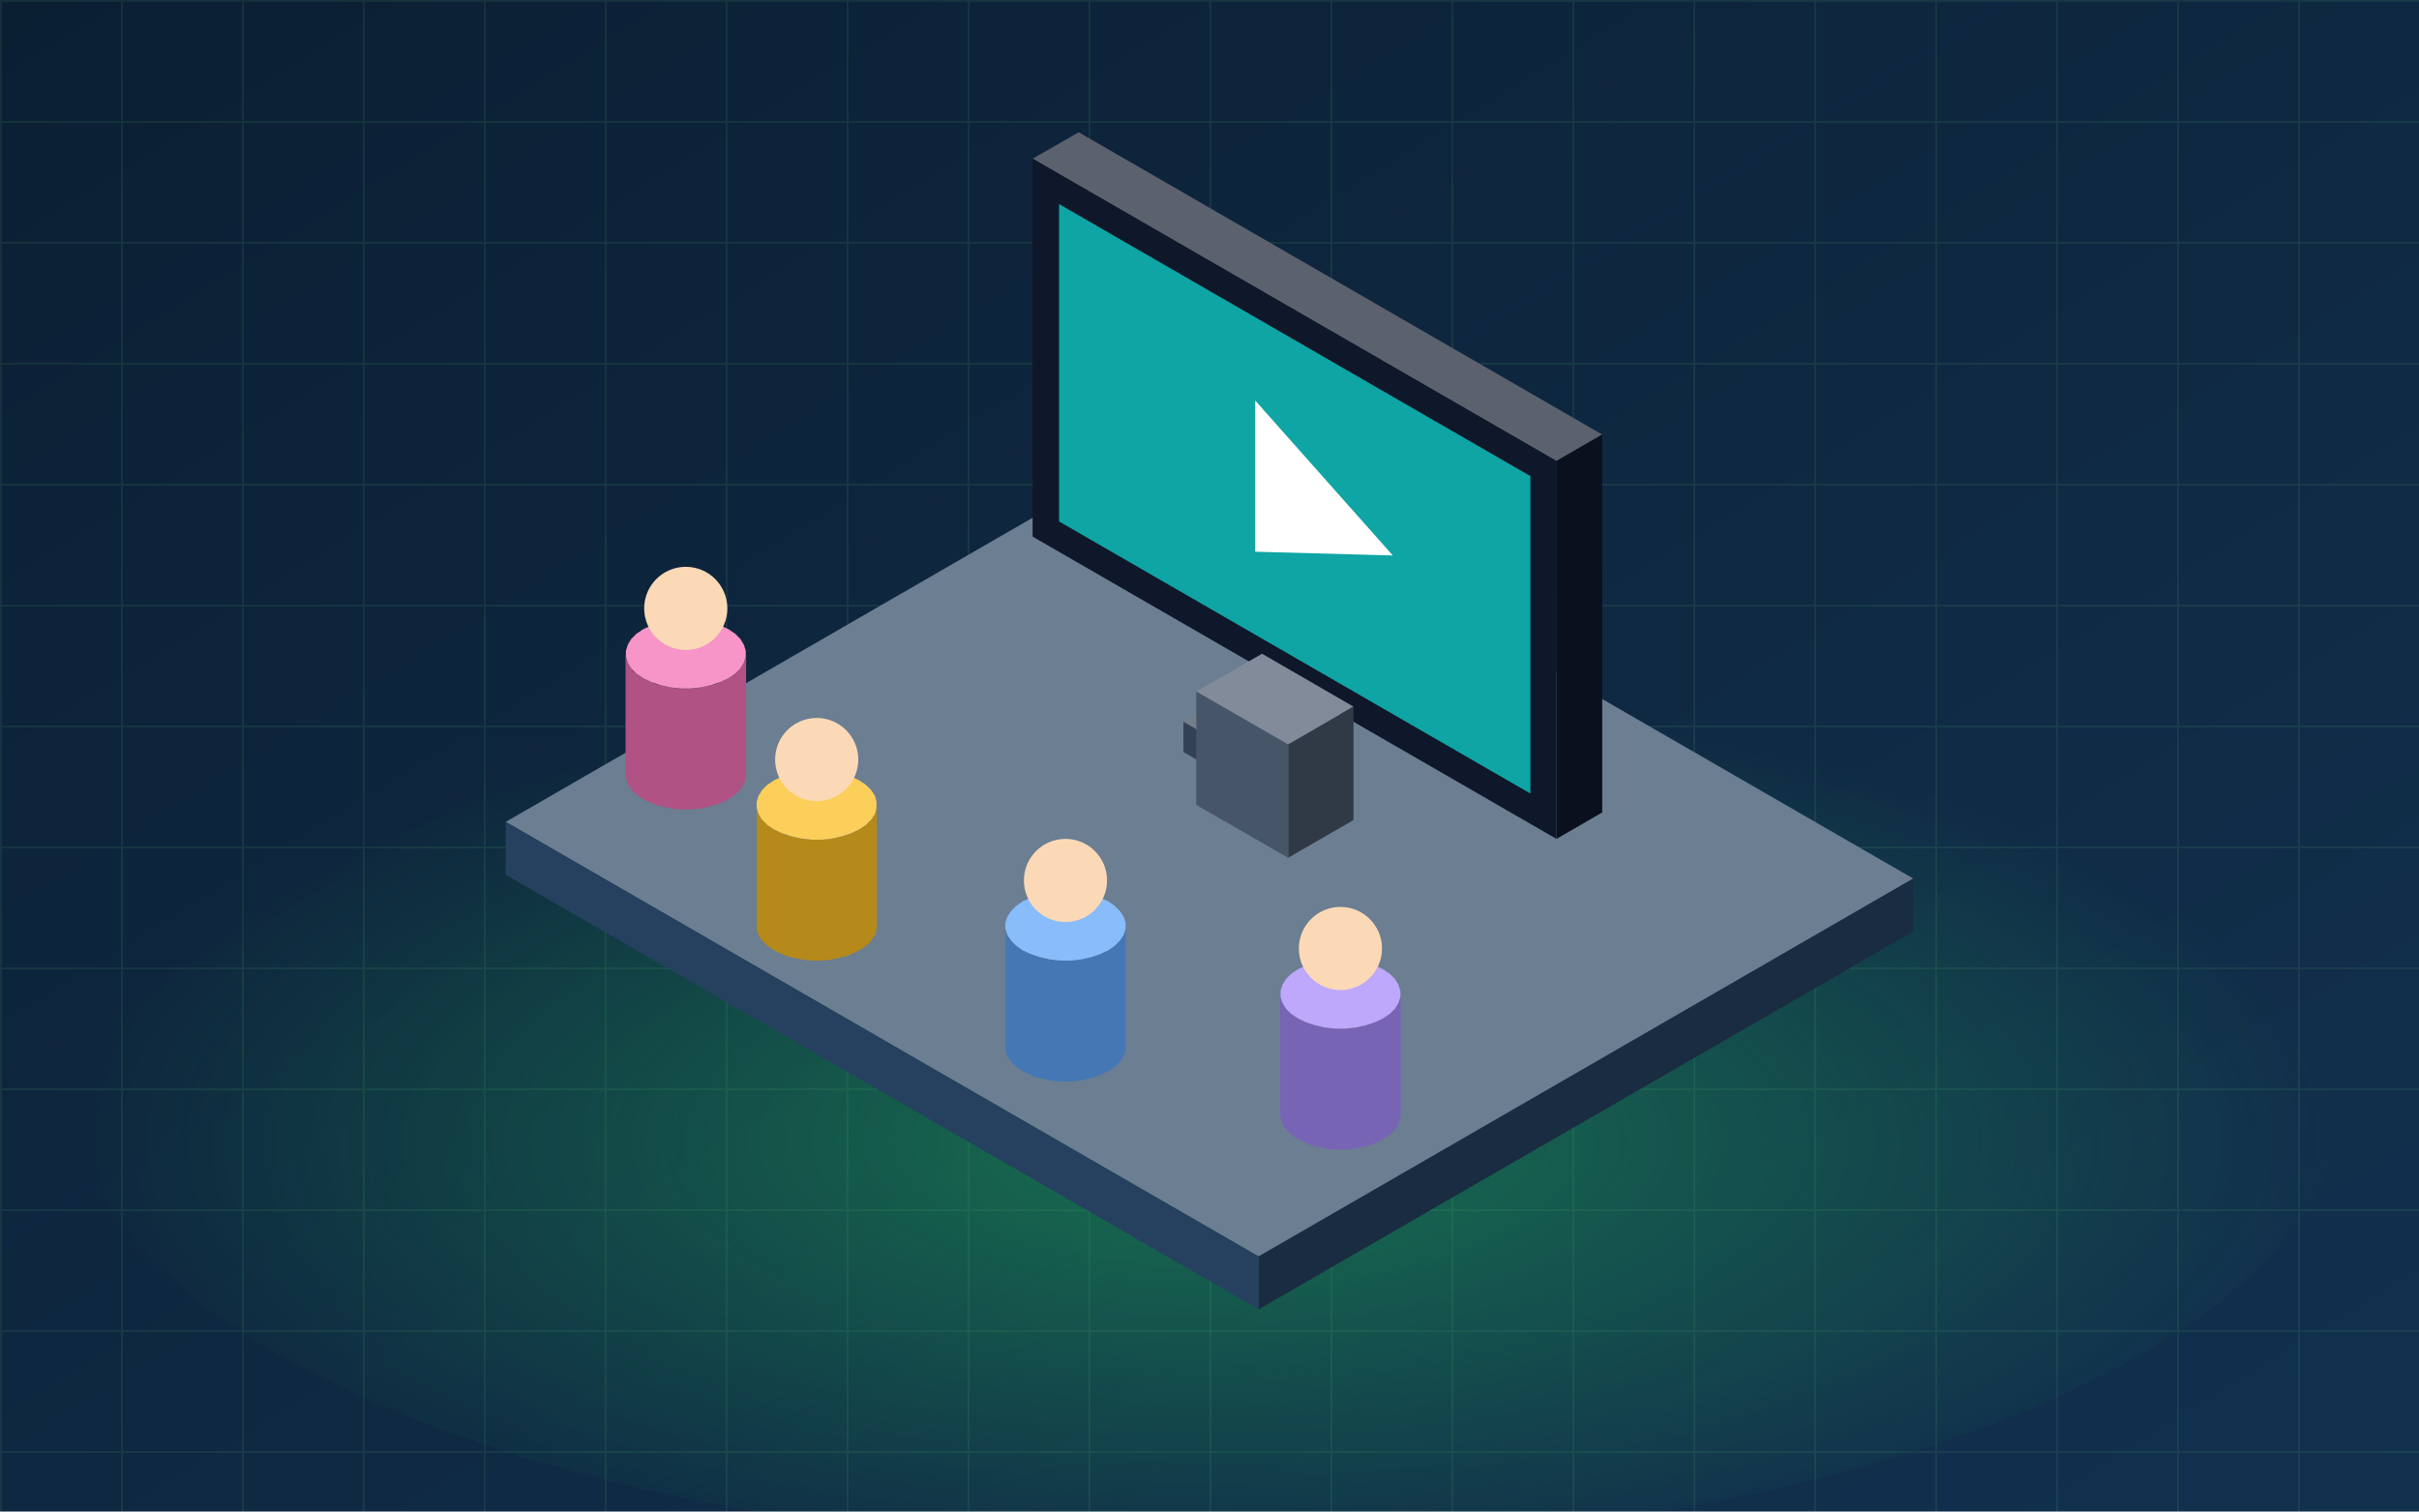
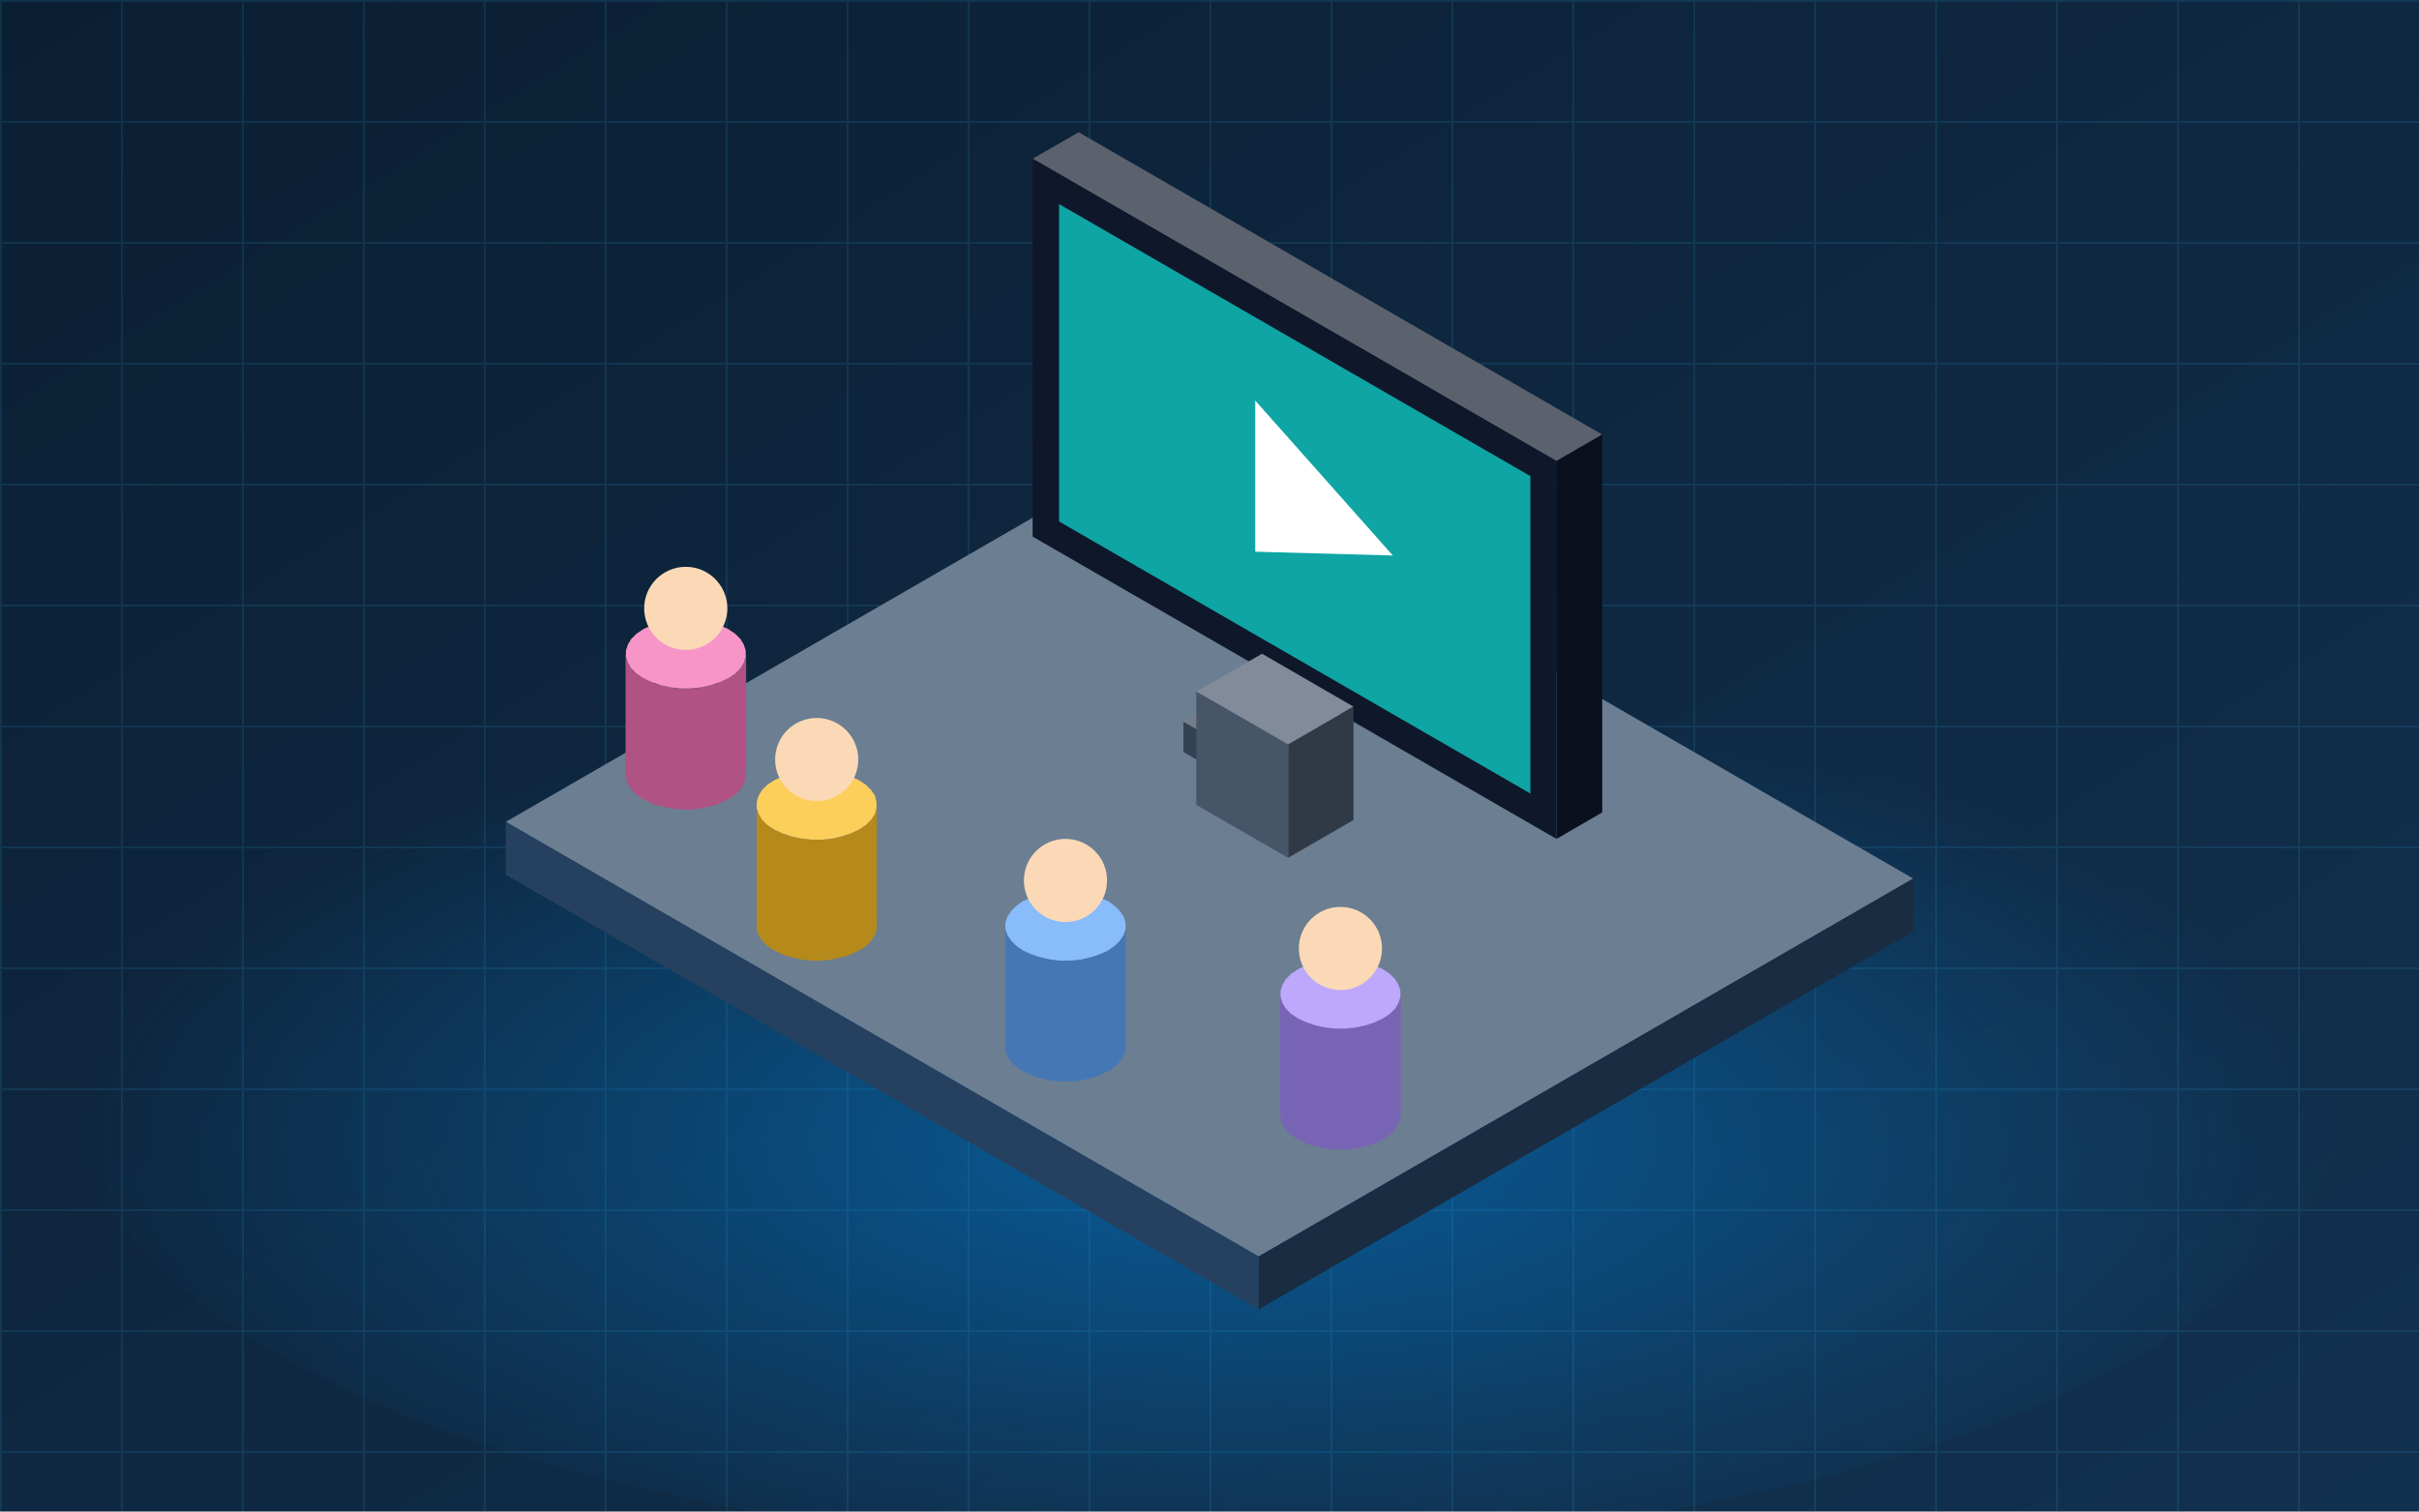
<svg xmlns="http://www.w3.org/2000/svg" viewBox="0 0 640 400" width="640" height="400">
  <defs>
    <linearGradient id="bgwebinar" x1="0" y1="0" x2="1" y2="1">
      <stop offset="0" stop-color="#0b1f33" />
      <stop offset="1" stop-color="#12314f" />
    </linearGradient>
    <radialGradient id="glwebinar" cx=".5" cy=".55" r=".5">
-       <stop offset="0" stop-color="#22c55e" stop-opacity=".45" />
-       <stop offset="1" stop-color="#22c55e" stop-opacity="0" />
+       <stop offset="0" stop-color="#0099ff" stop-opacity=".45" />
+       <stop offset="1" stop-color="#0099ff" stop-opacity="0" />
    </radialGradient>
    <pattern id="grwebinar" width="32" height="32" patternUnits="userSpaceOnUse">
-       <path d="M32 0H0V32" fill="none" stroke="#73e28f" stroke-opacity=".09" />
+       <path d="M32 0H0V32" fill="none" stroke="#38bdf8" stroke-opacity=".12" />
    </pattern>
  </defs>
  <rect width="640" height="400" fill="url(#bgwebinar)" />
  <rect width="640" height="400" fill="url(#grwebinar)" />
  <ellipse cx="320" cy="290" rx="300" ry="120" fill="url(#glwebinar)" />
  <polygon points="307.0,117.5 506.2,232.5 333.0,332.5 133.8,217.5" fill="#6b7e92" />
  <polygon points="506.2,246.5 333.0,346.5 333.0,332.5 506.2,232.5" fill="#192c41" />
  <polygon points="133.8,231.5 333.0,346.5 333.0,332.5 133.8,217.5" fill="#25415f" />
  <polygon points="320.0,187.0 332.1,194.0 325.2,198.0 313.1,191.0" fill="#747e8b" />
  <polygon points="332.1,202.0 325.2,206.0 325.2,198.0 332.1,194.0" fill="#232c3a" />
  <polygon points="313.1,199.0 325.2,206.0 325.2,198.0 313.1,191.0" fill="#334155" />
  <polygon points="285.4,35.0 423.9,115.0 411.8,122.0 273.2,42.0" fill="#5c616e" />
  <polygon points="423.9,215.0 411.8,222.0 411.8,122.0 423.9,115.0" fill="#0a101d" />
  <polygon points="273.2,142.0 411.8,222.0 411.8,122.0 273.2,42.0" fill="#0f172a" />
  <polygon points="280.2,138.0 404.9,210.0 404.9,126.0 280.2,54.0" fill="#0ea5a4" />
  <polygon points="332.1,146.0 332.1,106.0 368.5,147.0" fill="#fff" />
  <polygon points="333.9,173.0 358.1,187.0 340.8,197.0 316.5,183.0" fill="#828b99" />
  <polygon points="358.1,217.0 340.8,227.0 340.8,197.0 358.1,187.0" fill="#303a47" />
  <polygon points="316.5,213.0 340.8,227.0 340.8,197.0 316.5,183.0" fill="#475569" />
  <polygon points="197.4,173.0 197.3,173.8 197.1,174.6 196.8,175.4 196.4,176.1 195.9,176.9 195.2,177.6 194.5,178.3 193.6,178.9 192.7,179.5 191.7,180.0 190.6,180.5 189.4,181.0 188.2,181.3 186.9,181.6 185.6,181.9 184.2,182.1 182.8,182.2 181.4,182.2 180.0,182.2 178.7,182.1 177.3,181.9 176.0,181.6 174.7,181.3 173.5,181.0 172.3,180.5 171.2,180.0 170.2,179.5 169.2,178.9 168.4,178.3 167.6,177.6 167.0,176.9 166.5,176.1 166.1,175.4 165.8,174.6 165.6,173.8 165.5,173.0 165.5,205.0 165.6,205.8 165.8,206.6 166.1,207.4 166.5,208.1 167.0,208.9 167.6,209.6 168.4,210.3 169.2,210.9 170.2,211.5 171.2,212.0 172.3,212.5 173.5,213.0 174.7,213.3 176.0,213.6 177.3,213.9 178.7,214.1 180.0,214.2 181.4,214.2 182.8,214.2 184.2,214.1 185.6,213.9 186.9,213.6 188.2,213.3 189.4,213.0 190.6,212.5 191.7,212.0 192.7,211.5 193.6,210.9 194.5,210.3 195.2,209.6 195.9,208.9 196.4,208.1 196.8,207.4 197.1,206.6 197.3,205.8 197.4,205.0" fill="#b05283" />
  <polygon points="192.7,179.5 190.6,180.5 188.2,181.3 185.6,181.9 182.8,182.2 180.0,182.2 177.3,181.9 174.7,181.3 172.3,180.5 170.2,179.5 168.4,178.3 167.0,176.9 166.1,175.4 165.6,173.8 165.6,172.2 166.1,170.6 167.0,169.1 168.4,167.7 170.2,166.5 172.3,165.5 174.7,164.7 177.3,164.1 180.0,163.8 182.8,163.8 185.6,164.1 188.2,164.7 190.6,165.5 192.7,166.5 194.5,167.7 195.9,169.1 196.8,170.6 197.3,172.2 197.3,173.8 196.8,175.4 195.9,176.9 194.5,178.3 192.7,179.5" fill="#f795c8" />
  <circle cx="181.436" cy="161" r="11" fill="#fcd9b6" />
  <polygon points="232.0,213.0 231.9,213.8 231.8,214.6 231.5,215.4 231.0,216.1 230.5,216.9 229.9,217.6 229.1,218.3 228.3,218.9 227.3,219.5 226.3,220.0 225.2,220.5 224.0,221.0 222.8,221.3 221.5,221.6 220.2,221.9 218.8,222.1 217.5,222.2 216.1,222.2 214.7,222.2 213.3,222.1 212.0,221.9 210.6,221.6 209.3,221.3 208.1,221.0 206.9,220.5 205.8,220.0 204.8,219.5 203.9,218.9 203.0,218.3 202.3,217.6 201.6,216.9 201.1,216.1 200.7,215.4 200.4,214.6 200.2,213.8 200.2,213.0 200.2,245.0 200.2,245.8 200.4,246.6 200.7,247.4 201.1,248.1 201.6,248.9 202.3,249.6 203.0,250.3 203.9,250.9 204.8,251.5 205.8,252.0 206.9,252.5 208.1,253.0 209.3,253.3 210.6,253.6 212.0,253.9 213.3,254.1 214.7,254.2 216.1,254.2 217.5,254.2 218.8,254.1 220.2,253.9 221.5,253.6 222.8,253.3 224.0,253.0 225.2,252.5 226.3,252.0 227.3,251.5 228.3,250.9 229.1,250.3 229.9,249.6 230.5,248.9 231.0,248.1 231.5,247.4 231.8,246.6 231.9,245.8 232.0,245.0" fill="#b58a1a" />
  <polygon points="227.3,219.5 225.2,220.5 222.8,221.3 220.2,221.9 217.5,222.2 214.7,222.2 212.0,221.9 209.3,221.3 206.9,220.5 204.8,219.5 203.0,218.3 201.6,216.9 200.7,215.4 200.2,213.8 200.2,212.2 200.7,210.6 201.6,209.1 203.0,207.7 204.8,206.5 206.9,205.5 209.3,204.7 212.0,204.1 214.7,203.8 217.5,203.8 220.2,204.1 222.8,204.7 225.2,205.5 227.3,206.5 229.1,207.7 230.5,209.1 231.5,210.6 231.9,212.2 231.9,213.8 231.5,215.4 230.5,216.9 229.1,218.3 227.3,219.5" fill="#fccf5b" />
  <circle cx="216.077" cy="201" r="11" fill="#fcd9b6" />
  <polygon points="297.8,245.0 297.8,245.8 297.6,246.6 297.3,247.4 296.9,248.1 296.3,248.9 295.7,249.6 294.9,250.3 294.1,250.9 293.2,251.5 292.1,252.0 291.0,252.5 289.9,253.0 288.6,253.3 287.3,253.6 286.0,253.9 284.7,254.1 283.3,254.2 281.9,254.2 280.5,254.2 279.1,254.1 277.8,253.9 276.4,253.6 275.2,253.3 273.9,253.0 272.8,252.5 271.7,252.0 270.6,251.5 269.7,250.9 268.9,250.3 268.1,249.6 267.5,248.9 266.9,248.1 266.5,247.4 266.2,246.6 266.0,245.8 266.0,245.0 266.0,277.0 266.0,277.8 266.2,278.6 266.5,279.4 266.9,280.1 267.5,280.9 268.1,281.6 268.9,282.3 269.7,282.9 270.6,283.5 271.7,284.0 272.8,284.5 273.9,285.0 275.2,285.3 276.4,285.6 277.8,285.9 279.1,286.1 280.5,286.2 281.9,286.2 283.3,286.2 284.7,286.1 286.0,285.9 287.3,285.6 288.6,285.3 289.9,285.0 291.0,284.5 292.1,284.0 293.2,283.5 294.1,282.9 294.9,282.3 295.7,281.6 296.3,280.9 296.9,280.1 297.3,279.4 297.6,278.6 297.8,277.8 297.8,277.0" fill="#4577b4" />
  <polygon points="293.2,251.5 291.0,252.5 288.6,253.3 286.0,253.9 283.3,254.2 280.5,254.2 277.8,253.9 275.2,253.3 272.8,252.5 270.6,251.5 268.9,250.3 267.5,248.9 266.5,247.4 266.0,245.8 266.0,244.2 266.5,242.6 267.5,241.1 268.9,239.7 270.6,238.5 272.8,237.5 275.2,236.7 277.8,236.1 280.5,235.8 283.3,235.8 286.0,236.1 288.6,236.7 291.0,237.5 293.2,238.5 294.9,239.7 296.3,241.1 297.3,242.6 297.8,244.2 297.8,245.8 297.3,247.4 296.3,248.9 294.9,250.3 293.2,251.5" fill="#88bcfb" />
  <circle cx="281.895" cy="233" r="11" fill="#fcd9b6" />
  <polygon points="370.6,263.0 370.5,263.8 370.3,264.6 370.0,265.4 369.6,266.1 369.1,266.9 368.4,267.6 367.7,268.3 366.8,268.9 365.9,269.5 364.9,270.0 363.8,270.5 362.6,271.0 361.4,271.3 360.1,271.6 358.8,271.9 357.4,272.1 356.0,272.2 354.6,272.2 353.3,272.2 351.9,272.1 350.5,271.9 349.2,271.6 347.9,271.3 346.7,271.0 345.5,270.5 344.4,270.0 343.4,269.5 342.4,268.9 341.6,268.3 340.9,267.6 340.2,266.9 339.7,266.1 339.3,265.4 339.0,264.6 338.8,263.8 338.7,263.0 338.7,295.0 338.8,295.8 339.0,296.6 339.3,297.4 339.7,298.1 340.2,298.9 340.9,299.6 341.6,300.3 342.4,300.9 343.4,301.5 344.4,302.0 345.5,302.5 346.7,303.0 347.9,303.3 349.2,303.6 350.5,303.9 351.9,304.1 353.3,304.2 354.6,304.2 356.0,304.2 357.4,304.1 358.8,303.9 360.1,303.6 361.4,303.3 362.6,303.0 363.8,302.5 364.9,302.0 365.9,301.5 366.8,300.9 367.7,300.3 368.4,299.6 369.1,298.9 369.6,298.1 370.0,297.4 370.3,296.6 370.5,295.8 370.6,295.0" fill="#7864b4" />
  <polygon points="365.9,269.5 363.8,270.5 361.4,271.3 358.8,271.9 356.0,272.2 353.3,272.2 350.5,271.9 347.9,271.3 345.5,270.5 343.4,269.5 341.6,268.3 340.2,266.9 339.3,265.4 338.8,263.8 338.8,262.2 339.3,260.6 340.2,259.1 341.6,257.7 343.4,256.5 345.5,255.5 347.9,254.7 350.5,254.1 353.3,253.8 356.0,253.8 358.8,254.1 361.4,254.7 363.8,255.5 365.9,256.5 367.7,257.7 369.1,259.1 370.0,260.6 370.5,262.2 370.5,263.8 370.0,265.4 369.1,266.9 367.7,268.3 365.9,269.5" fill="#bda8fb" />
  <circle cx="354.641" cy="251" r="11" fill="#fcd9b6" />
</svg>
